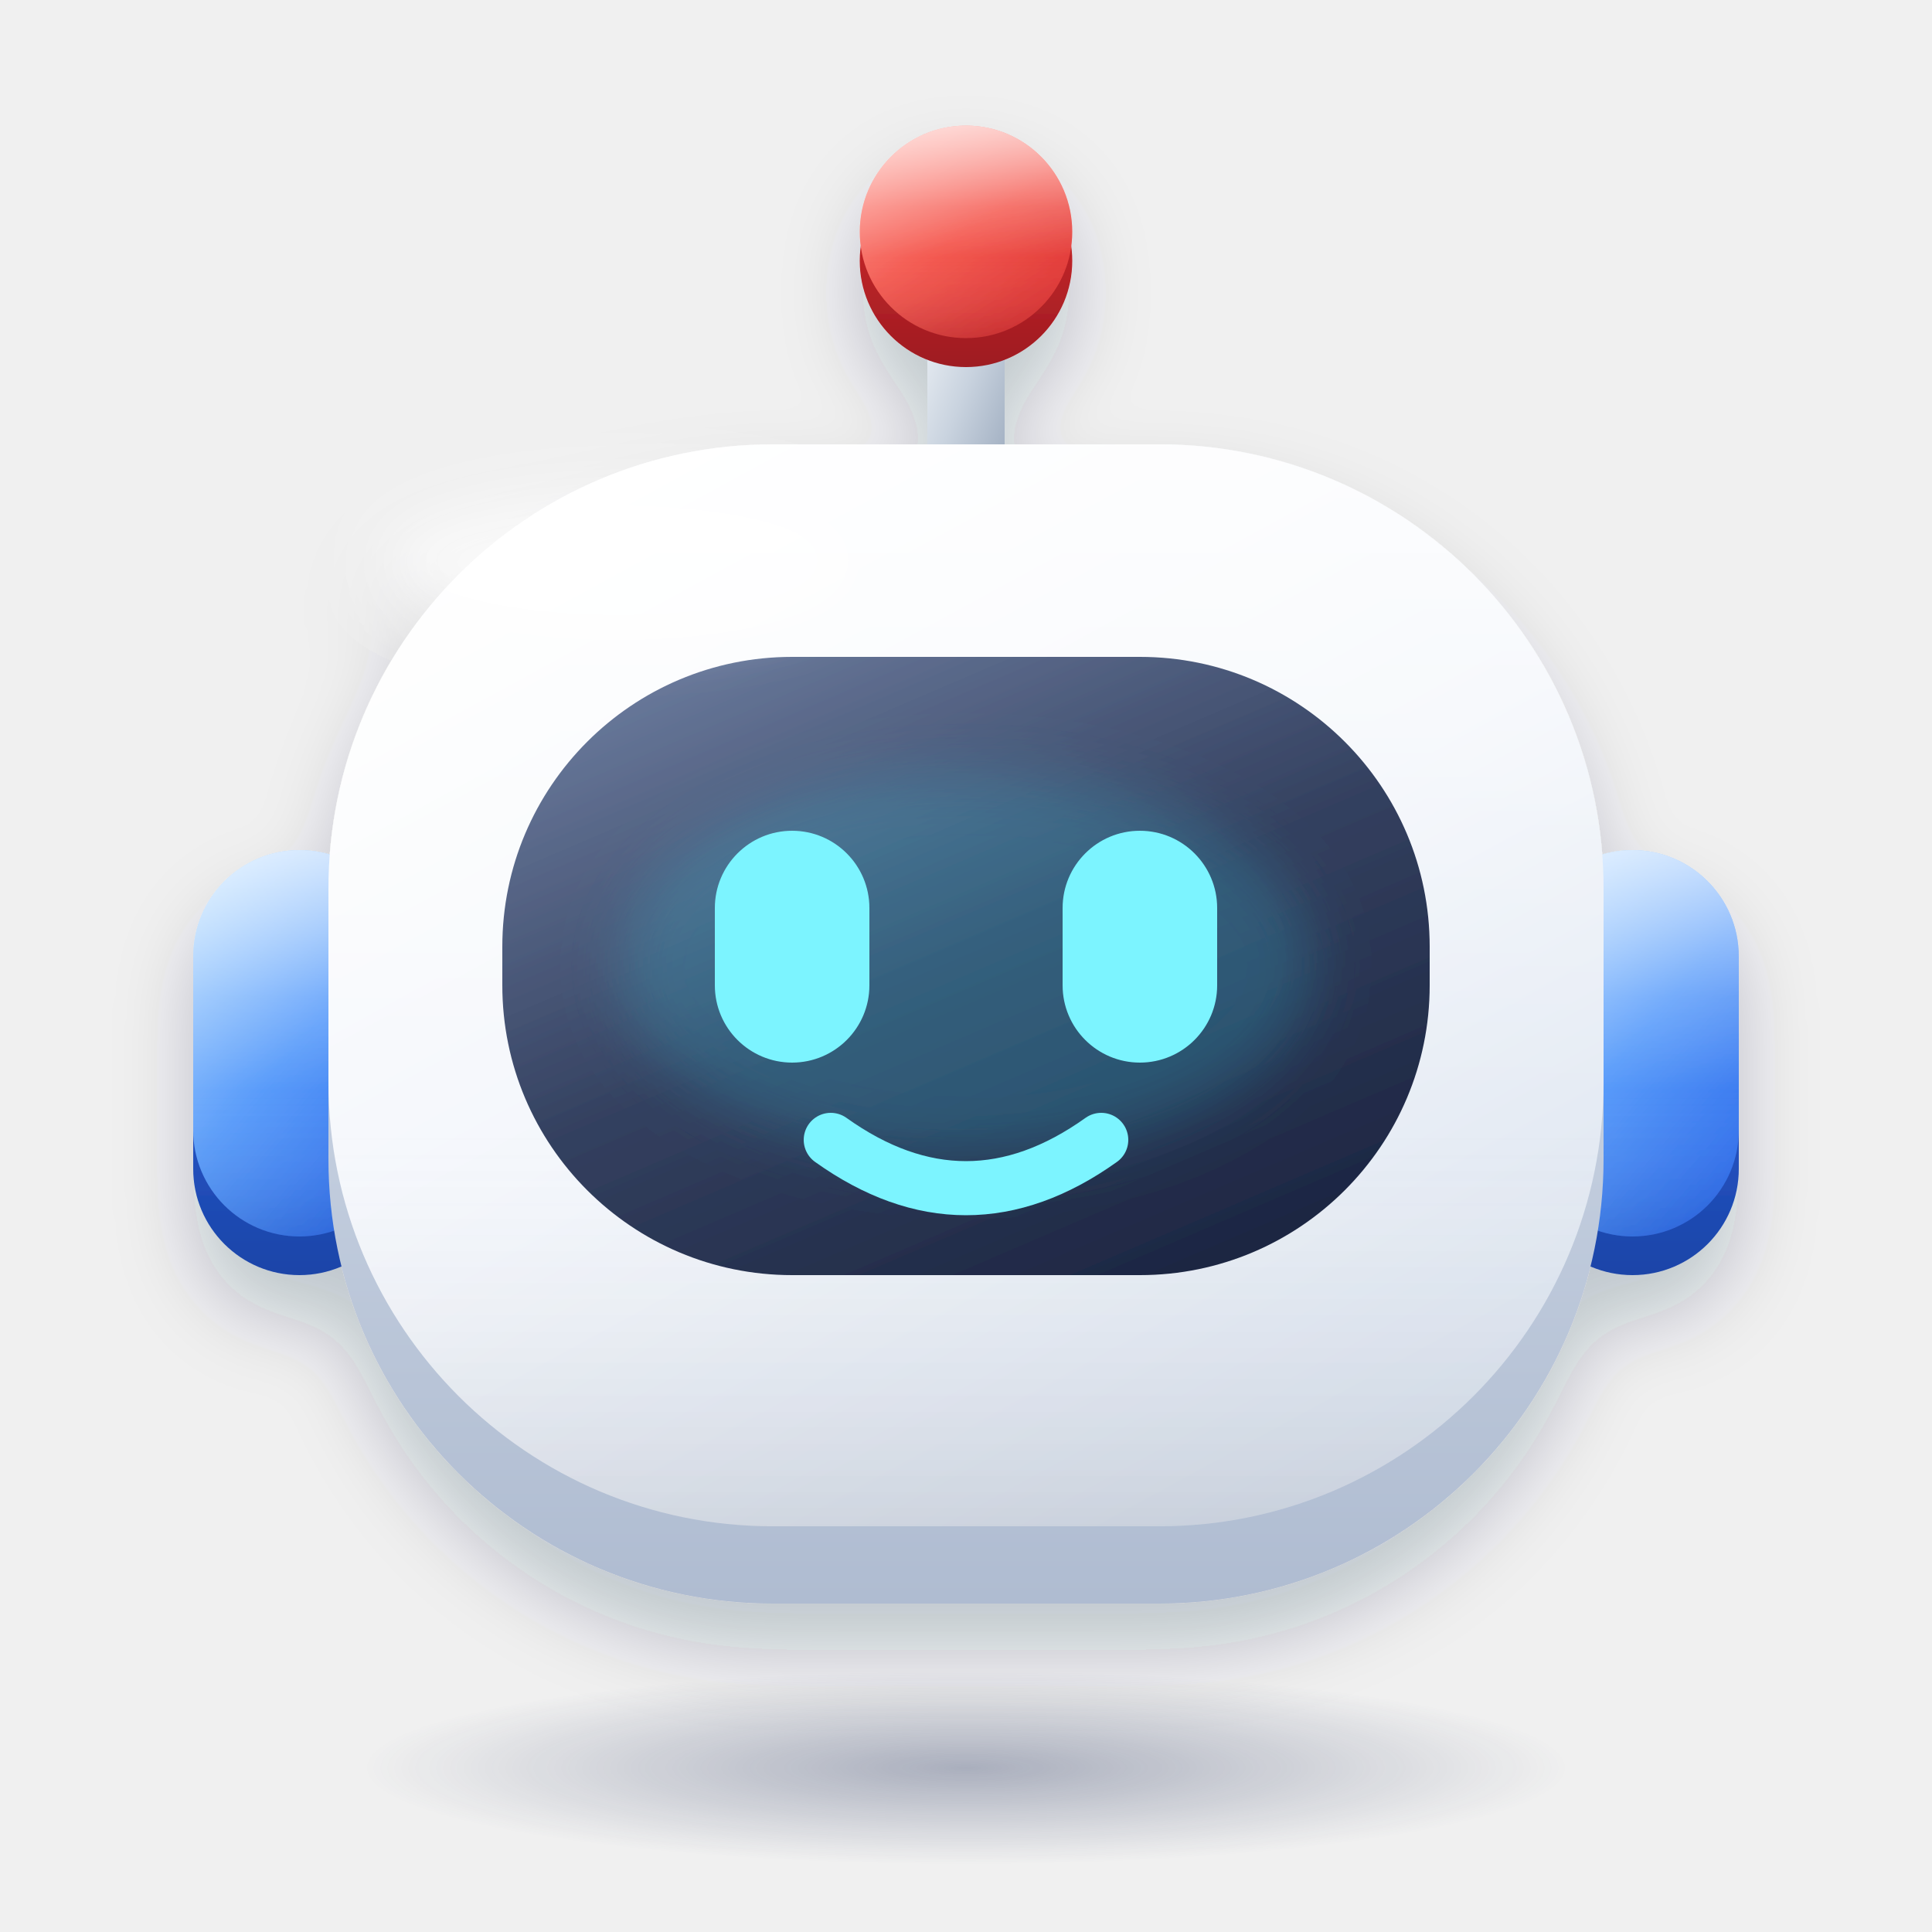
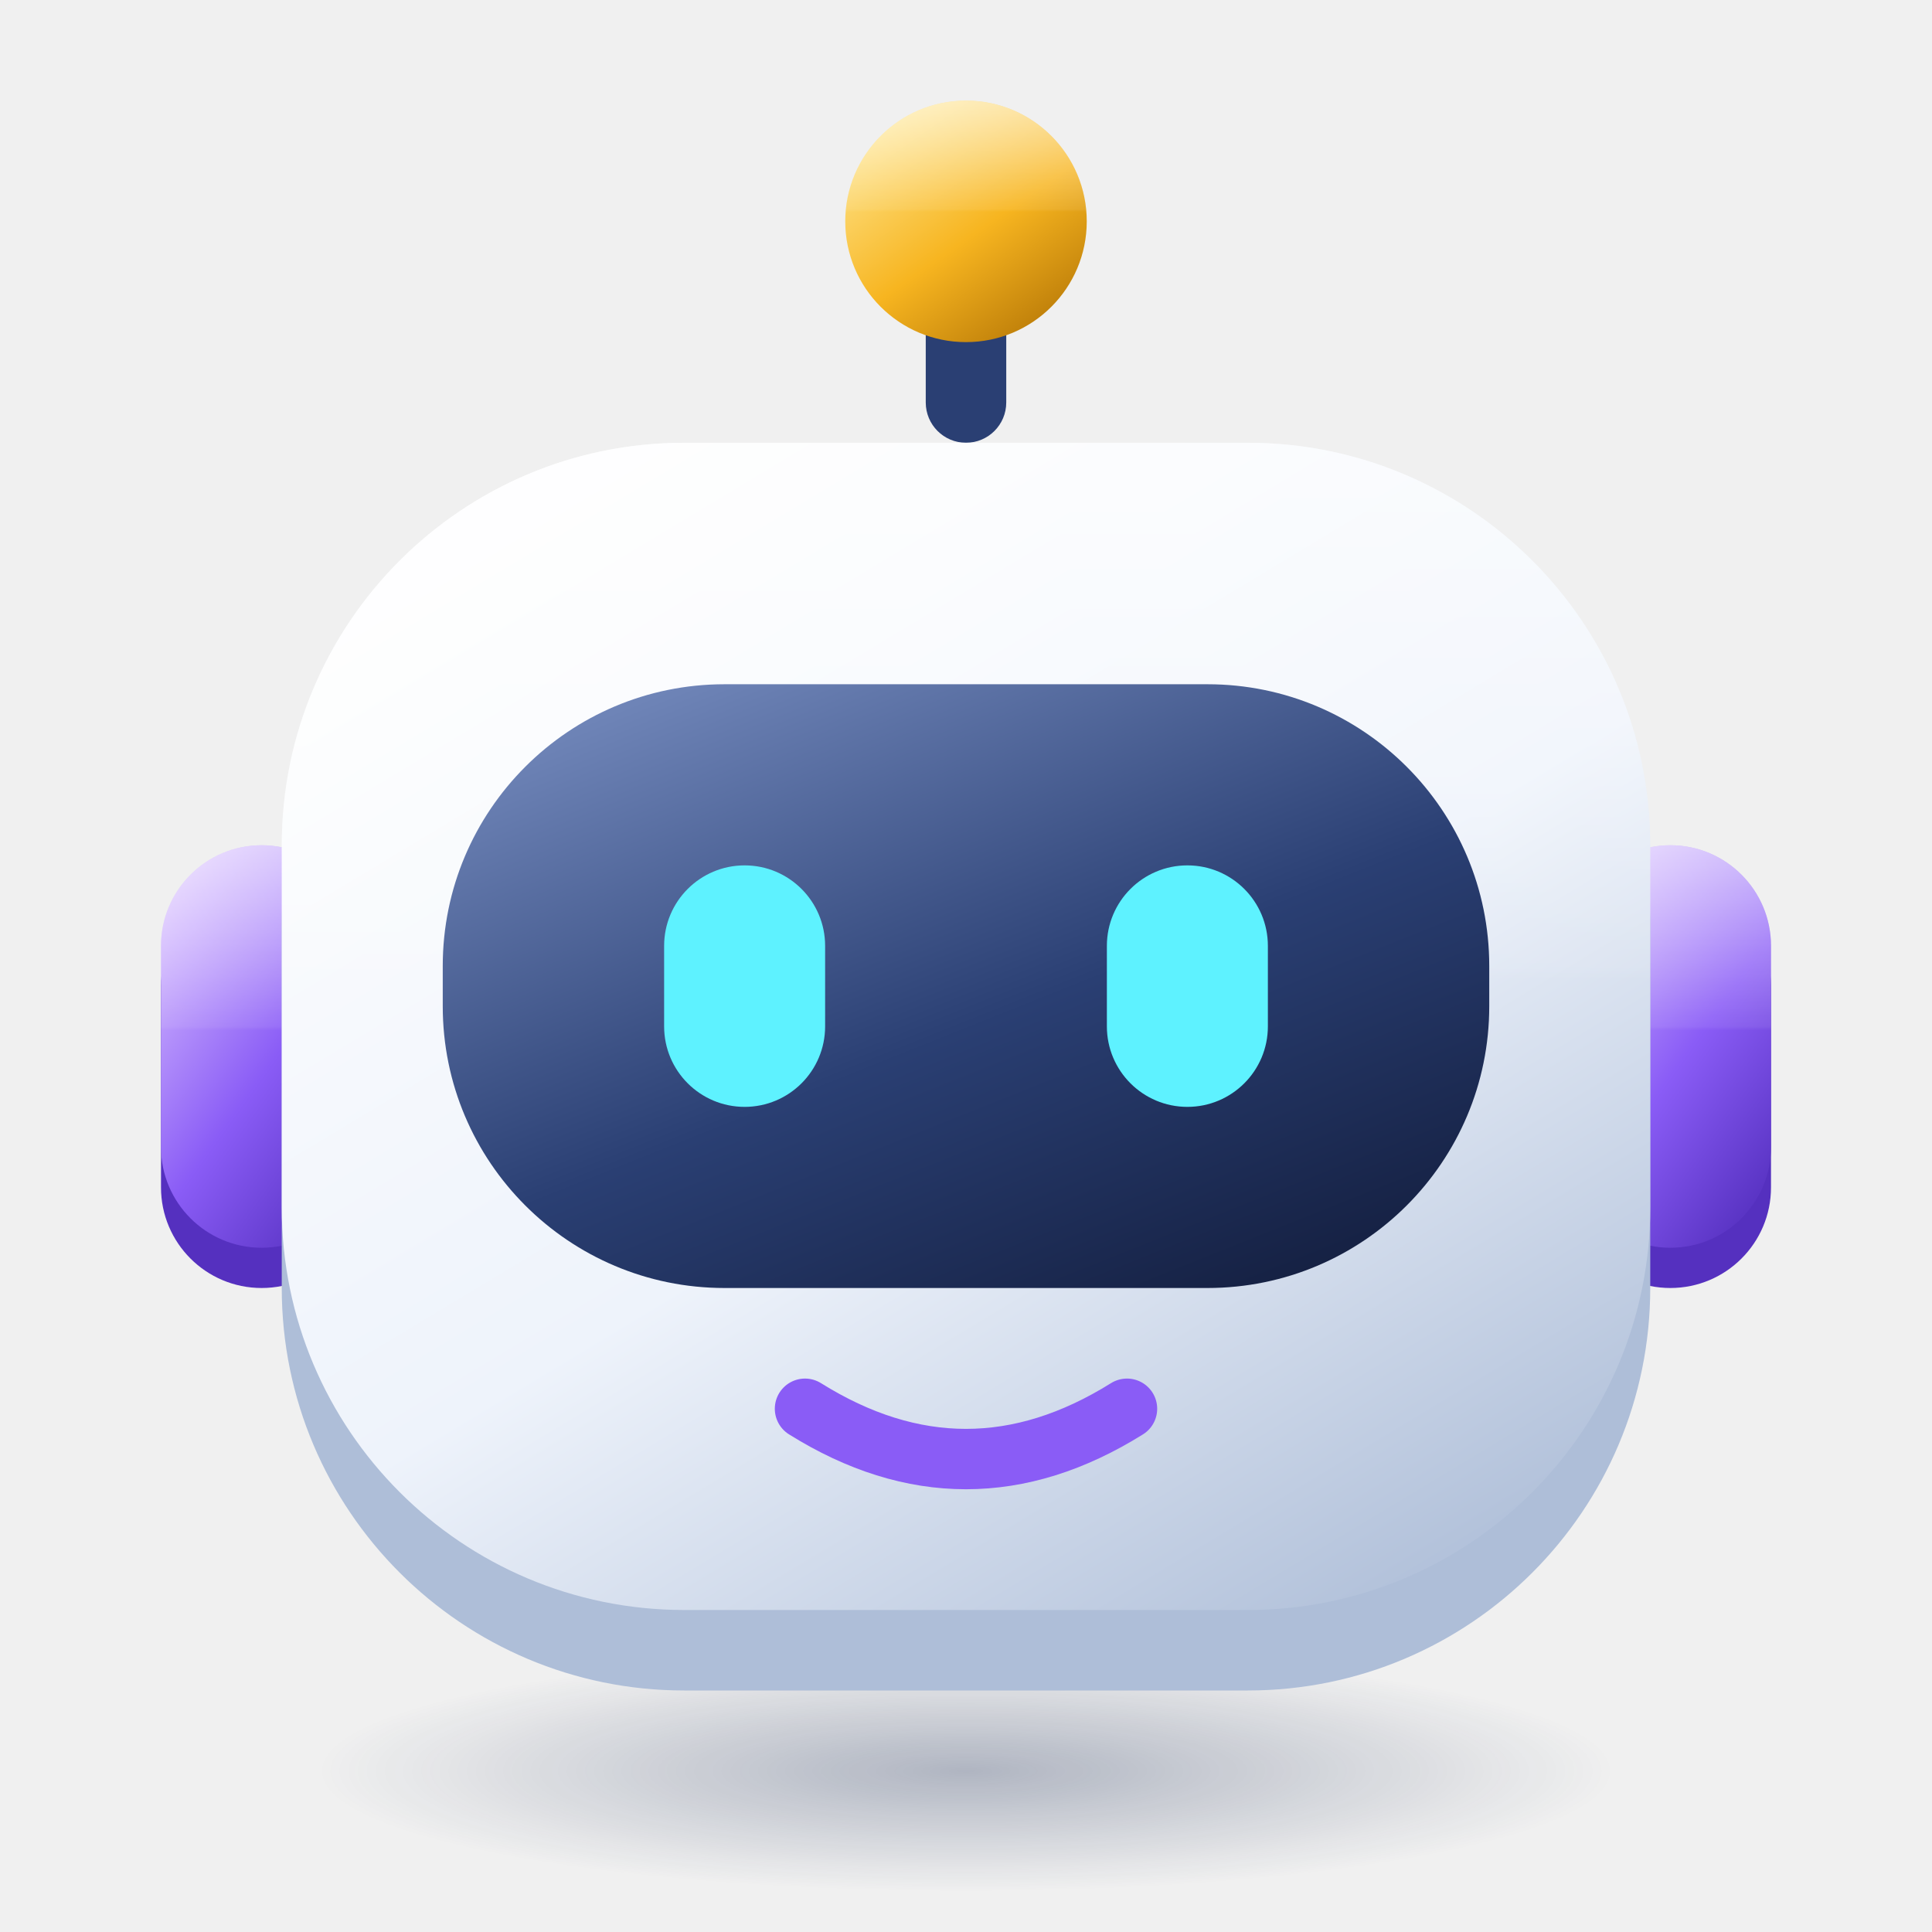
- <svg xmlns="http://www.w3.org/2000/svg" viewBox="0 0 100 100" width="100" height="100">
+ <svg xmlns="http://www.w3.org/2000/svg" viewBox="0 0 96 96" width="96" height="96">
  <defs>
-     <linearGradient id="blue" x1=".18" y1="0" x2=".82" y2="1">
-       <stop offset="0" stop-color="#B3DAFF" />
-       <stop offset=".5" stop-color="#5A9CFA" />
-       <stop offset="1" stop-color="#2D6BEB" />
+     <linearGradient id="gloss" x1="0" y1="0" x2="0" y2="1">
+       <stop offset="0" stop-color="#fff" stop-opacity="0.55" />
+       <stop offset="0.45" stop-color="#fff" stop-opacity="0.08" />
+       <stop offset="0.46" stop-color="#fff" stop-opacity="0" />
    </linearGradient>
-     <linearGradient id="blueS" x1="0" y1="0" x2="0" y2="1">
-       <stop offset="0" stop-color="#2D6BEB" />
-       <stop offset="1" stop-color="#1C44A8" />
+     <radialGradient id="shadow" cx="0.5" cy="0.5" r="0.5">
+       <stop offset="0" stop-color="#0B1E4A" stop-opacity="0.28" />
+       <stop offset="1" stop-color="#0B1E4A" stop-opacity="0" />
+     </radialGradient>
+     <linearGradient id="g1" x1="0.15" y1="0" x2="0.85" y2="1">
+       <stop offset="0" stop-color="#FFEA9A" />
+       <stop offset="0.55" stop-color="#F7B520" />
+       <stop offset="1" stop-color="#B57606" />
    </linearGradient>
-     <linearGradient id="navy" x1=".18" y1="0" x2=".82" y2="1">
-       <stop offset="0" stop-color="#6A7A9C" />
-       <stop offset=".5" stop-color="#33405F" />
-       <stop offset="1" stop-color="#1B2440" />
+     <linearGradient id="g2" x1="0.15" y1="0" x2="0.85" y2="1">
+       <stop offset="0" stop-color="#DAC2FF" />
+       <stop offset="0.55" stop-color="#8A5CF6" />
+       <stop offset="1" stop-color="#5530BF" />
    </linearGradient>
-     <linearGradient id="red" x1=".18" y1="0" x2=".82" y2="1">
-       <stop offset="0" stop-color="#FFA9A1" />
-       <stop offset=".5" stop-color="#F45B52" />
-       <stop offset="1" stop-color="#D92D2D" />
+     <linearGradient id="g3" x1="0.15" y1="0" x2="0.85" y2="1">
+       <stop offset="0" stop-color="#DAC2FF" />
+       <stop offset="0.55" stop-color="#8A5CF6" />
+       <stop offset="1" stop-color="#5530BF" />
    </linearGradient>
-     <linearGradient id="redS" x1="0" y1="0" x2="0" y2="1">
-       <stop offset="0" stop-color="#D92D2D" />
-       <stop offset="1" stop-color="#9E1B22" />
+     <linearGradient id="g4" x1="0.15" y1="0" x2="0.85" y2="1">
+       <stop offset="0" stop-color="#FFFFFF" />
+       <stop offset="0.55" stop-color="#EEF3FB" />
+       <stop offset="1" stop-color="#AEBED8" />
    </linearGradient>
-     <linearGradient id="white" x1=".18" y1="0" x2=".82" y2="1">
-       <stop offset="0" stop-color="#FFFFFF" />
-       <stop offset=".5" stop-color="#F3F6FB" />
-       <stop offset="1" stop-color="#DCE4EF" />
+     <linearGradient id="g5" x1="0.15" y1="0" x2="0.85" y2="1">
+       <stop offset="0" stop-color="#7389BC" />
+       <stop offset="0.55" stop-color="#2A3F73" />
+       <stop offset="1" stop-color="#141F40" />
    </linearGradient>
-     <linearGradient id="whiteS" x1="0" y1="0" x2="0" y2="1">
-       <stop offset="0" stop-color="#DCE4EF" />
-       <stop offset="1" stop-color="#AFBCD1" />
-     </linearGradient>
-     <linearGradient id="slate" x1=".18" y1="0" x2=".82" y2="1">
-       <stop offset="0" stop-color="#F4F7FA" />
-       <stop offset=".5" stop-color="#C9D3DF" />
-       <stop offset="1" stop-color="#97A6BA" />
-     </linearGradient>
-     <linearGradient id="sheen" x1="0" y1="0" x2="0" y2="1">
-       <stop offset="0" stop-color="#fff" stop-opacity=".62" />
-       <stop offset=".38" stop-color="#fff" stop-opacity=".16" />
-       <stop offset=".62" stop-color="#fff" stop-opacity="0" />
-       <stop offset="1" stop-color="#0b1530" stop-opacity=".10" />
-     </linearGradient>
-     <radialGradient id="gs">
-       <stop offset="0" stop-color="#22305a" stop-opacity=".34" />
-       <stop offset="1" stop-color="#22305a" stop-opacity="0" />
-     </radialGradient>
-     <filter id="ds" x="-20%" y="-20%" width="140%" height="150%">
-       <feDropShadow dx="0" dy="2.4" stdDeviation="2" flood-color="#13234a" flood-opacity=".2" />
-     </filter>
-     <filter id="bl" x="-60%" y="-60%" width="220%" height="220%">
-       <feGaussianBlur stdDeviation="1.5" />
-     </filter>
  </defs>
-   <ellipse cx="50" cy="91.5" rx="31" ry="5" fill="url(#gs)" />
-   <g filter="url(#ds)">
-     <path d="M50.00 12.00H50.00A2 2 0 0 1 52.00 14.00V26.00A2 2 0 0 1 50.00 28.00H50.00A2 2 0 0 1 48.00 26.00V14.00A2 2 0 0 1 50.00 12.00Z" fill="url(#slate)" />
-     <path d="M44.50 12a5.5 5.5 0 1 0 11.00 0a5.5 5.5 0 1 0 -11.00 0Z" fill="url(#redS)" transform="translate(0 1.5)" />
-     <path d="M44.50 12a5.5 5.5 0 1 0 11.00 0a5.5 5.5 0 1 0 -11.00 0Z" fill="url(#red)" />
-     <path d="M44.50 12a5.5 5.5 0 1 0 11.00 0a5.5 5.5 0 1 0 -11.00 0Z" fill="url(#sheen)" />
-     <path d="M15.50 44.00H15.50A5.5 5.5 0 0 1 21.00 49.50V58.50A5.5 5.5 0 0 1 15.50 64.00H15.50A5.5 5.5 0 0 1 10.00 58.50V49.50A5.5 5.5 0 0 1 15.50 44.00Z" fill="url(#blueS)" transform="translate(0 2)" />
-     <path d="M15.50 44.00H15.50A5.5 5.5 0 0 1 21.00 49.50V58.50A5.5 5.5 0 0 1 15.50 64.00H15.50A5.5 5.5 0 0 1 10.00 58.50V49.50A5.5 5.5 0 0 1 15.50 44.00Z" fill="url(#blue)" />
-     <path d="M15.50 44.00H15.50A5.5 5.5 0 0 1 21.00 49.50V58.50A5.5 5.5 0 0 1 15.50 64.00H15.50A5.5 5.5 0 0 1 10.00 58.50V49.50A5.5 5.5 0 0 1 15.50 44.00Z" fill="url(#sheen)" />
-     <path d="M84.50 44.00H84.50A5.5 5.5 0 0 1 90.00 49.50V58.50A5.5 5.5 0 0 1 84.50 64.00H84.50A5.5 5.5 0 0 1 79.00 58.50V49.50A5.5 5.5 0 0 1 84.50 44.00Z" fill="url(#blueS)" transform="translate(0 2)" />
-     <path d="M84.50 44.00H84.50A5.5 5.5 0 0 1 90.00 49.50V58.50A5.5 5.5 0 0 1 84.50 64.00H84.50A5.5 5.5 0 0 1 79.00 58.50V49.50A5.5 5.5 0 0 1 84.50 44.00Z" fill="url(#blue)" />
-     <path d="M84.50 44.00H84.50A5.5 5.5 0 0 1 90.00 49.50V58.50A5.5 5.5 0 0 1 84.50 64.00H84.50A5.5 5.5 0 0 1 79.00 58.50V49.50A5.5 5.5 0 0 1 84.50 44.00Z" fill="url(#sheen)" />
-     <path d="M40.00 23.00H60.00A23 23 0 0 1 83.00 46.00V56.00A23 23 0 0 1 60.00 79.00H40.00A23 23 0 0 1 17.00 56.00V46.00A23 23 0 0 1 40.00 23.00Z" fill="url(#whiteS)" transform="translate(0 4)" />
-     <path d="M40.00 23.00H60.00A23 23 0 0 1 83.00 46.00V56.00A23 23 0 0 1 60.00 79.00H40.00A23 23 0 0 1 17.00 56.00V46.00A23 23 0 0 1 40.00 23.00Z" fill="url(#white)" />
-     <path d="M40.00 23.00H60.00A23 23 0 0 1 83.00 46.00V56.00A23 23 0 0 1 60.00 79.00H40.00A23 23 0 0 1 17.00 56.00V46.00A23 23 0 0 1 40.00 23.00Z" fill="url(#sheen)" />
-     <path d="M41.00 34.00H59.00A15 15 0 0 1 74.00 49.00V51.00A15 15 0 0 1 59.00 66.00H41.00A15 15 0 0 1 26.00 51.00V49.00A15 15 0 0 1 41.00 34.00Z" fill="url(#navy)" />
-     <ellipse cx="50" cy="50" rx="18" ry="10" fill="#38E8FF" opacity=".18" filter="url(#bl)" />
-     <path d="M41.00 43.00H41.00A4 4 0 0 1 45.00 47.00V51.00A4 4 0 0 1 41.00 55.00H41.00A4 4 0 0 1 37.00 51.00V47.00A4 4 0 0 1 41.00 43.00Z" fill="#7BF4FF" />
-     <path d="M59.00 43.00H59.00A4 4 0 0 1 63.00 47.00V51.00A4 4 0 0 1 59.00 55.00H59.00A4 4 0 0 1 55.00 51.00V47.00A4 4 0 0 1 59.00 43.00Z" fill="#7BF4FF" />
-     <path d="M43 59Q50 64 57 59" fill="none" stroke="#7BF4FF" stroke-width="2.8" stroke-linecap="round" stroke-linejoin="round" />
-     <ellipse cx="32" cy="29" rx="12" ry="3.5" fill="#fff" opacity="0.75" filter="url(#bl)" />
+   <ellipse cx="48" cy="88" rx="32" ry="6" fill="url(#shadow)" />
+   <rect x="46" y="10" width="4" height="12" rx="2" fill="#2A3F73" />
+   <circle cx="48" cy="11" r="6" fill="url(#g1)" />
+   <g opacity="0.9">
+     <circle cx="48" cy="11" r="6" fill="url(#gloss)" />
  </g>
+   <g transform="translate(0 2)">
+     <rect x="8" y="42" width="10" height="20" rx="5" fill="#5530BF" />
+   </g>
+   <rect x="8" y="42" width="10" height="20" rx="5" fill="url(#g2)" />
+   <g opacity="0.9">
+     <rect x="8" y="42" width="10" height="20" rx="5" fill="url(#gloss)" />
+   </g>
+   <g transform="translate(0 2)">
+     <rect x="78" y="42" width="10" height="20" rx="5" fill="#5530BF" />
+   </g>
+   <rect x="78" y="42" width="10" height="20" rx="5" fill="url(#g3)" />
+   <g opacity="0.9">
+     <rect x="78" y="42" width="10" height="20" rx="5" fill="url(#gloss)" />
+   </g>
+   <g transform="translate(0 4)">
+     <rect x="14" y="22" width="68" height="58" rx="20" fill="#AEBED8" />
+   </g>
+   <rect x="14" y="22" width="68" height="58" rx="20" fill="url(#g4)" />
+   <g opacity="0.9">
+     <rect x="14" y="22" width="68" height="58" rx="20" fill="url(#gloss)" />
+   </g>
+   <rect x="22" y="34" width="52" height="30" rx="14" fill="url(#g5)" />
+   <rect x="33" y="43" width="8" height="12" rx="4" fill="#5EF2FF" />
+   <rect x="55" y="43" width="8" height="12" rx="4" fill="#5EF2FF" />
+   <path d="M40 70 Q48 75 56 70" stroke="#8A5CF6" stroke-width="3" fill="none" stroke-linecap="round" />
</svg>
